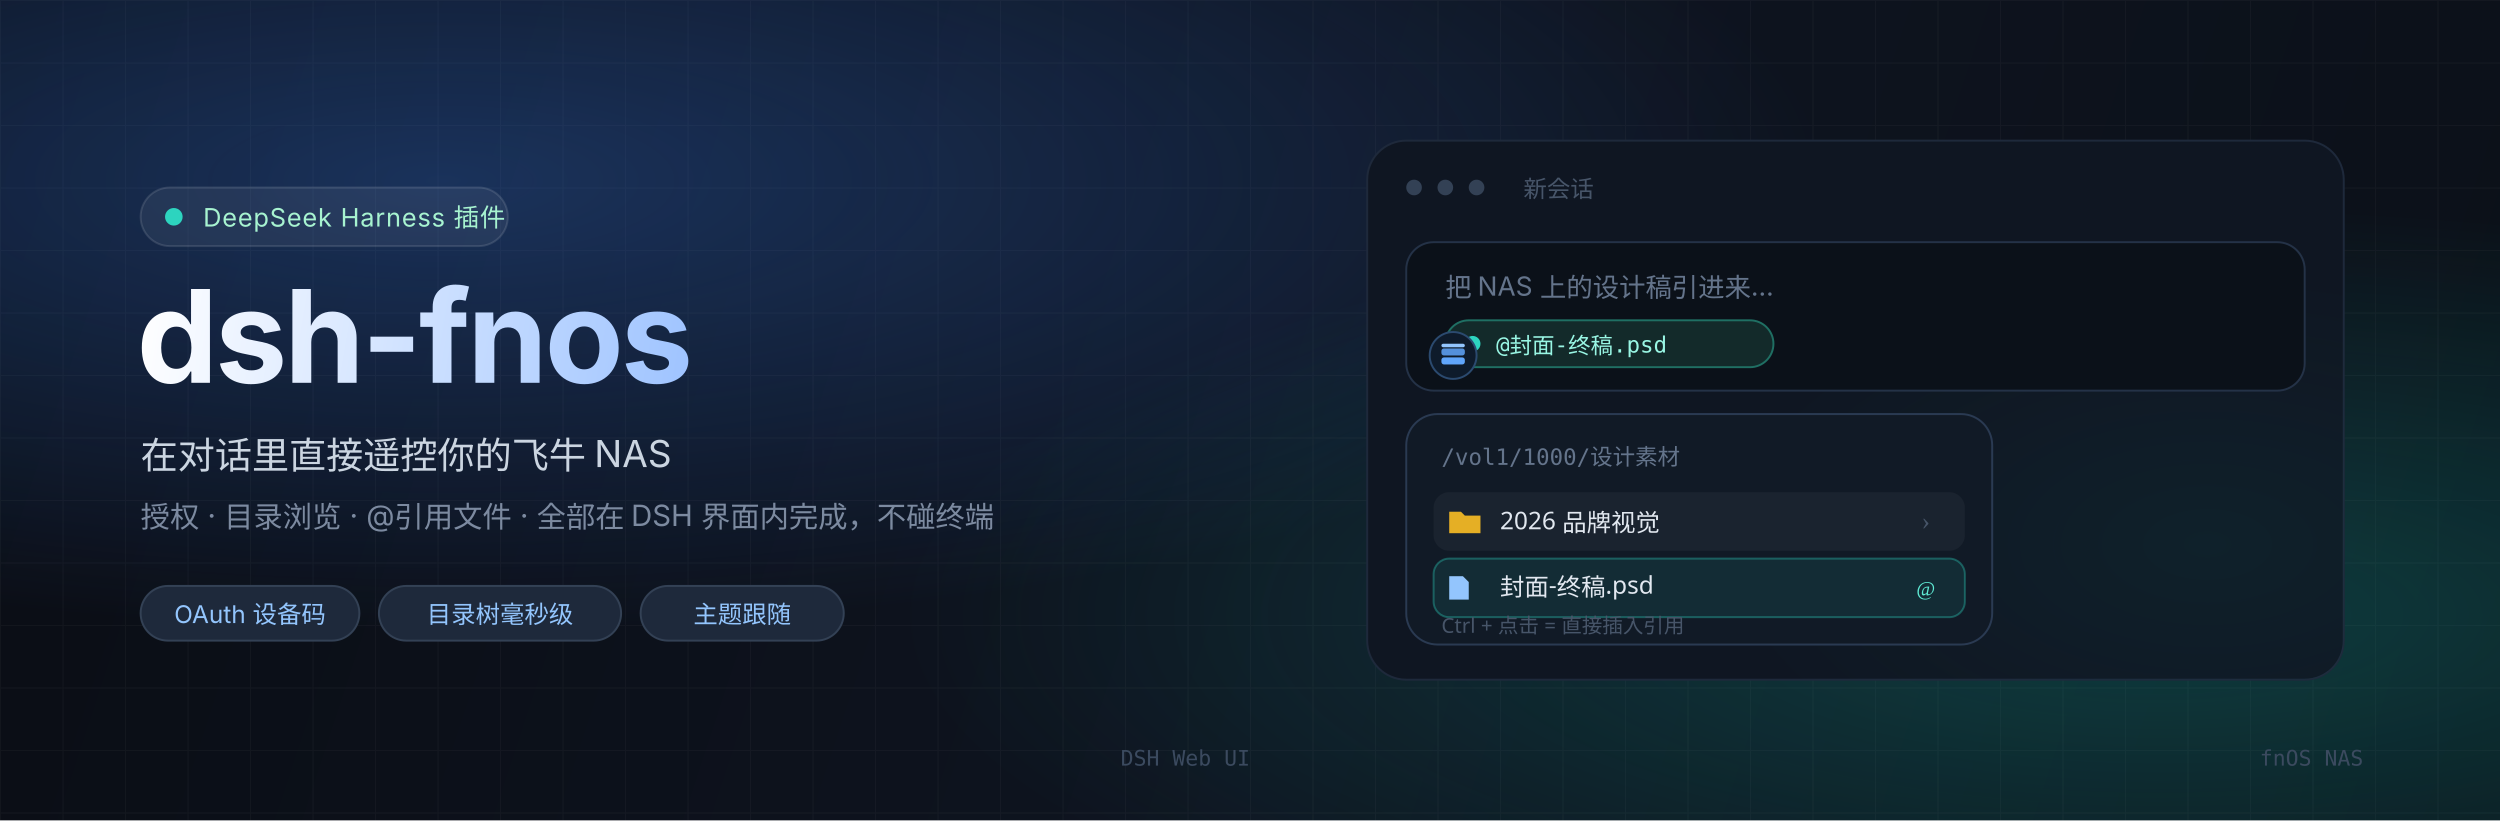
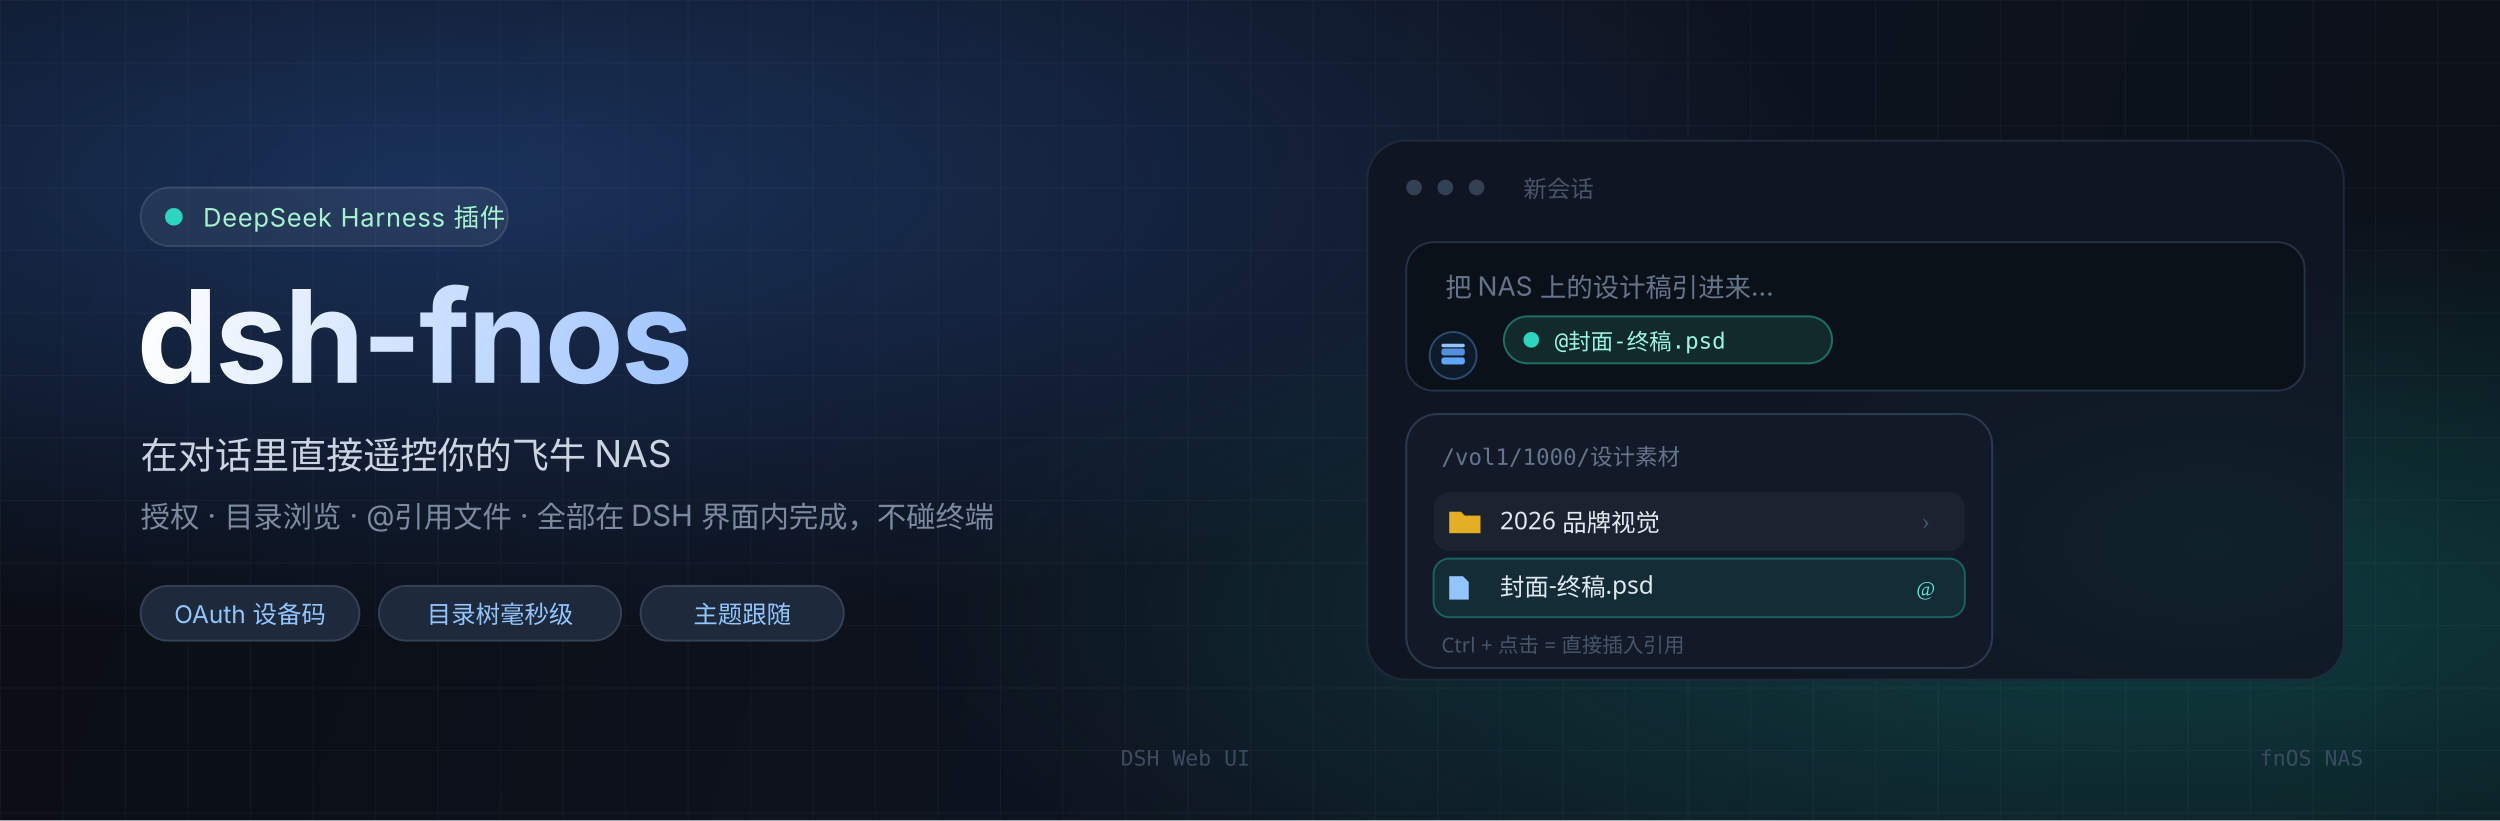
<svg xmlns="http://www.w3.org/2000/svg" width="1280" height="420" viewBox="0 0 1280 420" fill="none" role="img" aria-label="dsh-fnos — 飞牛 fnOS 的 DSH 插件">
  <defs>
    <linearGradient id="bg" x1="0" y1="0" x2="1280" y2="420" gradientUnits="userSpaceOnUse">
      <stop offset="0" stop-color="#0A0D14" />
      <stop offset="0.55" stop-color="#0E1420" />
      <stop offset="1" stop-color="#0B1018" />
    </linearGradient>
    <radialGradient id="glowA" cx="0.18" cy="0.22" r="0.55">
      <stop offset="0" stop-color="#3B82F6" stop-opacity="0.30" />
      <stop offset="1" stop-color="#3B82F6" stop-opacity="0" />
    </radialGradient>
    <radialGradient id="glowB" cx="0.86" cy="0.75" r="0.5">
      <stop offset="0" stop-color="#14B8A6" stop-opacity="0.26" />
      <stop offset="1" stop-color="#14B8A6" stop-opacity="0" />
    </radialGradient>
    <linearGradient id="title" x1="72" y1="150" x2="360" y2="200" gradientUnits="userSpaceOnUse">
      <stop offset="0" stop-color="#FFFFFF" />
      <stop offset="1" stop-color="#9CC2FF" />
    </linearGradient>
    <linearGradient id="stroke" x1="0" y1="0" x2="1" y2="1">
      <stop offset="0" stop-color="#60A5FA" stop-opacity="0.75" />
      <stop offset="1" stop-color="#2DD4BF" stop-opacity="0.45" />
    </linearGradient>
    <pattern id="grid" width="32" height="32" patternUnits="userSpaceOnUse">
      <path d="M32 0H0V32" stroke="#FFFFFF" stroke-opacity="0.035" stroke-width="1" />
    </pattern>
    <filter id="soft" x="-40%" y="-40%" width="180%" height="180%">
      <feGaussianBlur stdDeviation="18" />
    </filter>
  </defs>
  <rect width="1280" height="420" fill="url(#bg)" />
  <rect width="1280" height="420" fill="url(#grid)" />
  <rect width="1280" height="420" fill="url(#glowA)" />
  <rect width="1280" height="420" fill="url(#glowB)" />
  <g font-family="system-ui, -apple-system, 'Segoe UI', 'PingFang SC', 'Microsoft YaHei', sans-serif">
    <g transform="translate(72,96)">
      <rect x="0" y="0" width="188" height="30" rx="15" fill="#FFFFFF" fill-opacity="0.06" stroke="#FFFFFF" stroke-opacity="0.12" />
      <circle cx="17" cy="15" r="4.5" fill="#2DD4BF" />
      <text x="32" y="20" font-size="13" fill="#A7F3D0" letter-spacing="0.4">DeepSeek Harness 插件</text>
    </g>
    <text x="70" y="196" font-size="66" font-weight="700" fill="url(#title)" letter-spacing="-1.5">dsh-fnos</text>
    <text x="72" y="240" font-size="19" fill="#CBD5E1">在对话里直接遥控你的飞牛 NAS</text>
    <text x="72" y="270" font-size="15" fill="#7C8AA0">授权 · 目录浏览 · @引用文件 · 全部在 DSH 界面内完成，不碰终端</text>
    <g transform="translate(72,300)" font-family="system-ui, -apple-system, 'Segoe UI', 'PingFang SC', 'Microsoft YaHei', sans-serif">
      <rect x="0" y="0" width="112" height="28" rx="14" fill="#1E293B" stroke="#334155" />
      <text x="56" y="19" font-size="12.5" fill="#93C5FD" text-anchor="middle">OAuth 设备码</text>
      <rect x="122" y="0" width="124" height="28" rx="14" fill="#1E293B" stroke="#334155" />
      <text x="184" y="19" font-size="12.5" fill="#93C5FD" text-anchor="middle">目录树毫秒级</text>
      <rect x="256" y="0" width="104" height="28" rx="14" fill="#1E293B" stroke="#334155" />
      <text x="308" y="19" font-size="12.5" fill="#93C5FD" text-anchor="middle">主题跟随</text>
    </g>
  </g>
  <g transform="translate(700,72)">
    <rect x="0" y="0" width="500" height="276" rx="20" fill="#0F1622" stroke="#1E293B" />
    <rect x="0" y="0" width="500" height="276" rx="20" fill="url(#glowB)" opacity="0.25" />
    <circle cx="24" cy="24" r="4" fill="#334155" />
    <circle cx="40" cy="24" r="4" fill="#334155" />
    <circle cx="56" cy="24" r="4" fill="#334155" />
    <text x="80" y="29" font-size="12" fill="#475569" font-family="system-ui, -apple-system, 'Segoe UI', sans-serif">新会话</text>
    <rect x="20" y="52" width="460" height="76" rx="14" fill="#0B1119" stroke="#243247" />
    <text x="40" y="80" font-size="13.5" fill="#64748B" font-family="system-ui, -apple-system, 'Segoe UI', 'PingFang SC', sans-serif">把 NAS 上的设计稿引进来…</text>
-     <g transform="translate(40,92)">
+     <g transform="translate(70,90)">
      <rect x="0" y="0" width="168" height="24" rx="12" fill="#132A2A" stroke="#1F6F63" />
      <circle cx="14" cy="12" r="4" fill="#2DD4BF" />
      <text x="26" y="16.5" font-size="11.5" fill="#99F6E4" font-family="ui-monospace, 'SF Mono', monospace">@封面-终稿.psd</text>
    </g>
    <circle cx="44" cy="110" r="12" fill="#0E1B2B" stroke="#2B4A6F" />
    <g transform="translate(38,104)">
      <rect x="0" y="7" width="12" height="3.6" rx="1.3" fill="#60A5FA" />
      <rect x="0" y="2.4" width="12" height="3.6" rx="1.3" fill="#60A5FA" opacity="0.85" />
      <rect x="0" y="0" width="12" height="1.8" rx="0.9" fill="#93C5FD" />
    </g>
    <g transform="translate(20,140)">
-       <rect x="0" y="0" width="300" height="118" rx="16" fill="#111A26" stroke="#2A3A52" />
+       <rect x="0" y="0" width="300" height="130" rx="16" fill="#111A26" stroke="#2A3A52" />
      <text x="18" y="26" font-size="11.5" fill="#64748B" font-family="ui-monospace, monospace">/vol1/1000/设计素材</text>
      <g transform="translate(14,40)">
        <rect x="0" y="0" width="272" height="30" rx="8" fill="#FFFFFF" fill-opacity="0.04" />
        <path d="M8 10h6l2 2h8v9H8z" fill="#FBBF24" opacity="0.9" />
        <text x="34" y="19" font-size="12.5" fill="#E2E8F0" font-family="system-ui, 'PingFang SC', 'Microsoft YaHei', sans-serif">2026 品牌视觉</text>
        <text x="252" y="19" font-size="13" fill="#475569" text-anchor="middle">›</text>
      </g>
      <g transform="translate(14,74)">
        <rect x="0" y="0" width="272" height="30" rx="8" fill="#2DD4BF" fill-opacity="0.10" stroke="#2DD4BF" stroke-opacity="0.35" />
        <path d="M8 9h7l3 3v9H8z" fill="#93C5FD" />
        <text x="34" y="19" font-size="12.5" fill="#E2E8F0" font-family="system-ui, 'PingFang SC', 'Microsoft YaHei', sans-serif">封面-终稿.psd</text>
        <text x="252" y="19" font-size="10.5" fill="#5EEAD4" text-anchor="middle">@</text>
      </g>
-       <text x="18" y="112" font-size="10.5" fill="#475569" font-family="system-ui, sans-serif">Ctrl + 点击 = 直接插入引用</text>
+       <text x="18" y="122" font-size="10.5" fill="#475569" font-family="system-ui, sans-serif">Ctrl + 点击 = 直接插入引用</text>
    </g>
  </g>
  <g opacity="0.55">
    <path d="M664 210 C 686 210, 686 210, 700 210" stroke="url(#stroke)" stroke-width="2" stroke-dasharray="5 5" />
  </g>
  <text x="640" y="392" font-size="11" fill="#3B4A5F" text-anchor="end" font-family="ui-monospace, monospace">DSH Web UI</text>
  <text x="1210" y="392" font-size="11" fill="#3B4A5F" text-anchor="end" font-family="ui-monospace, monospace">fnOS NAS</text>
</svg>
